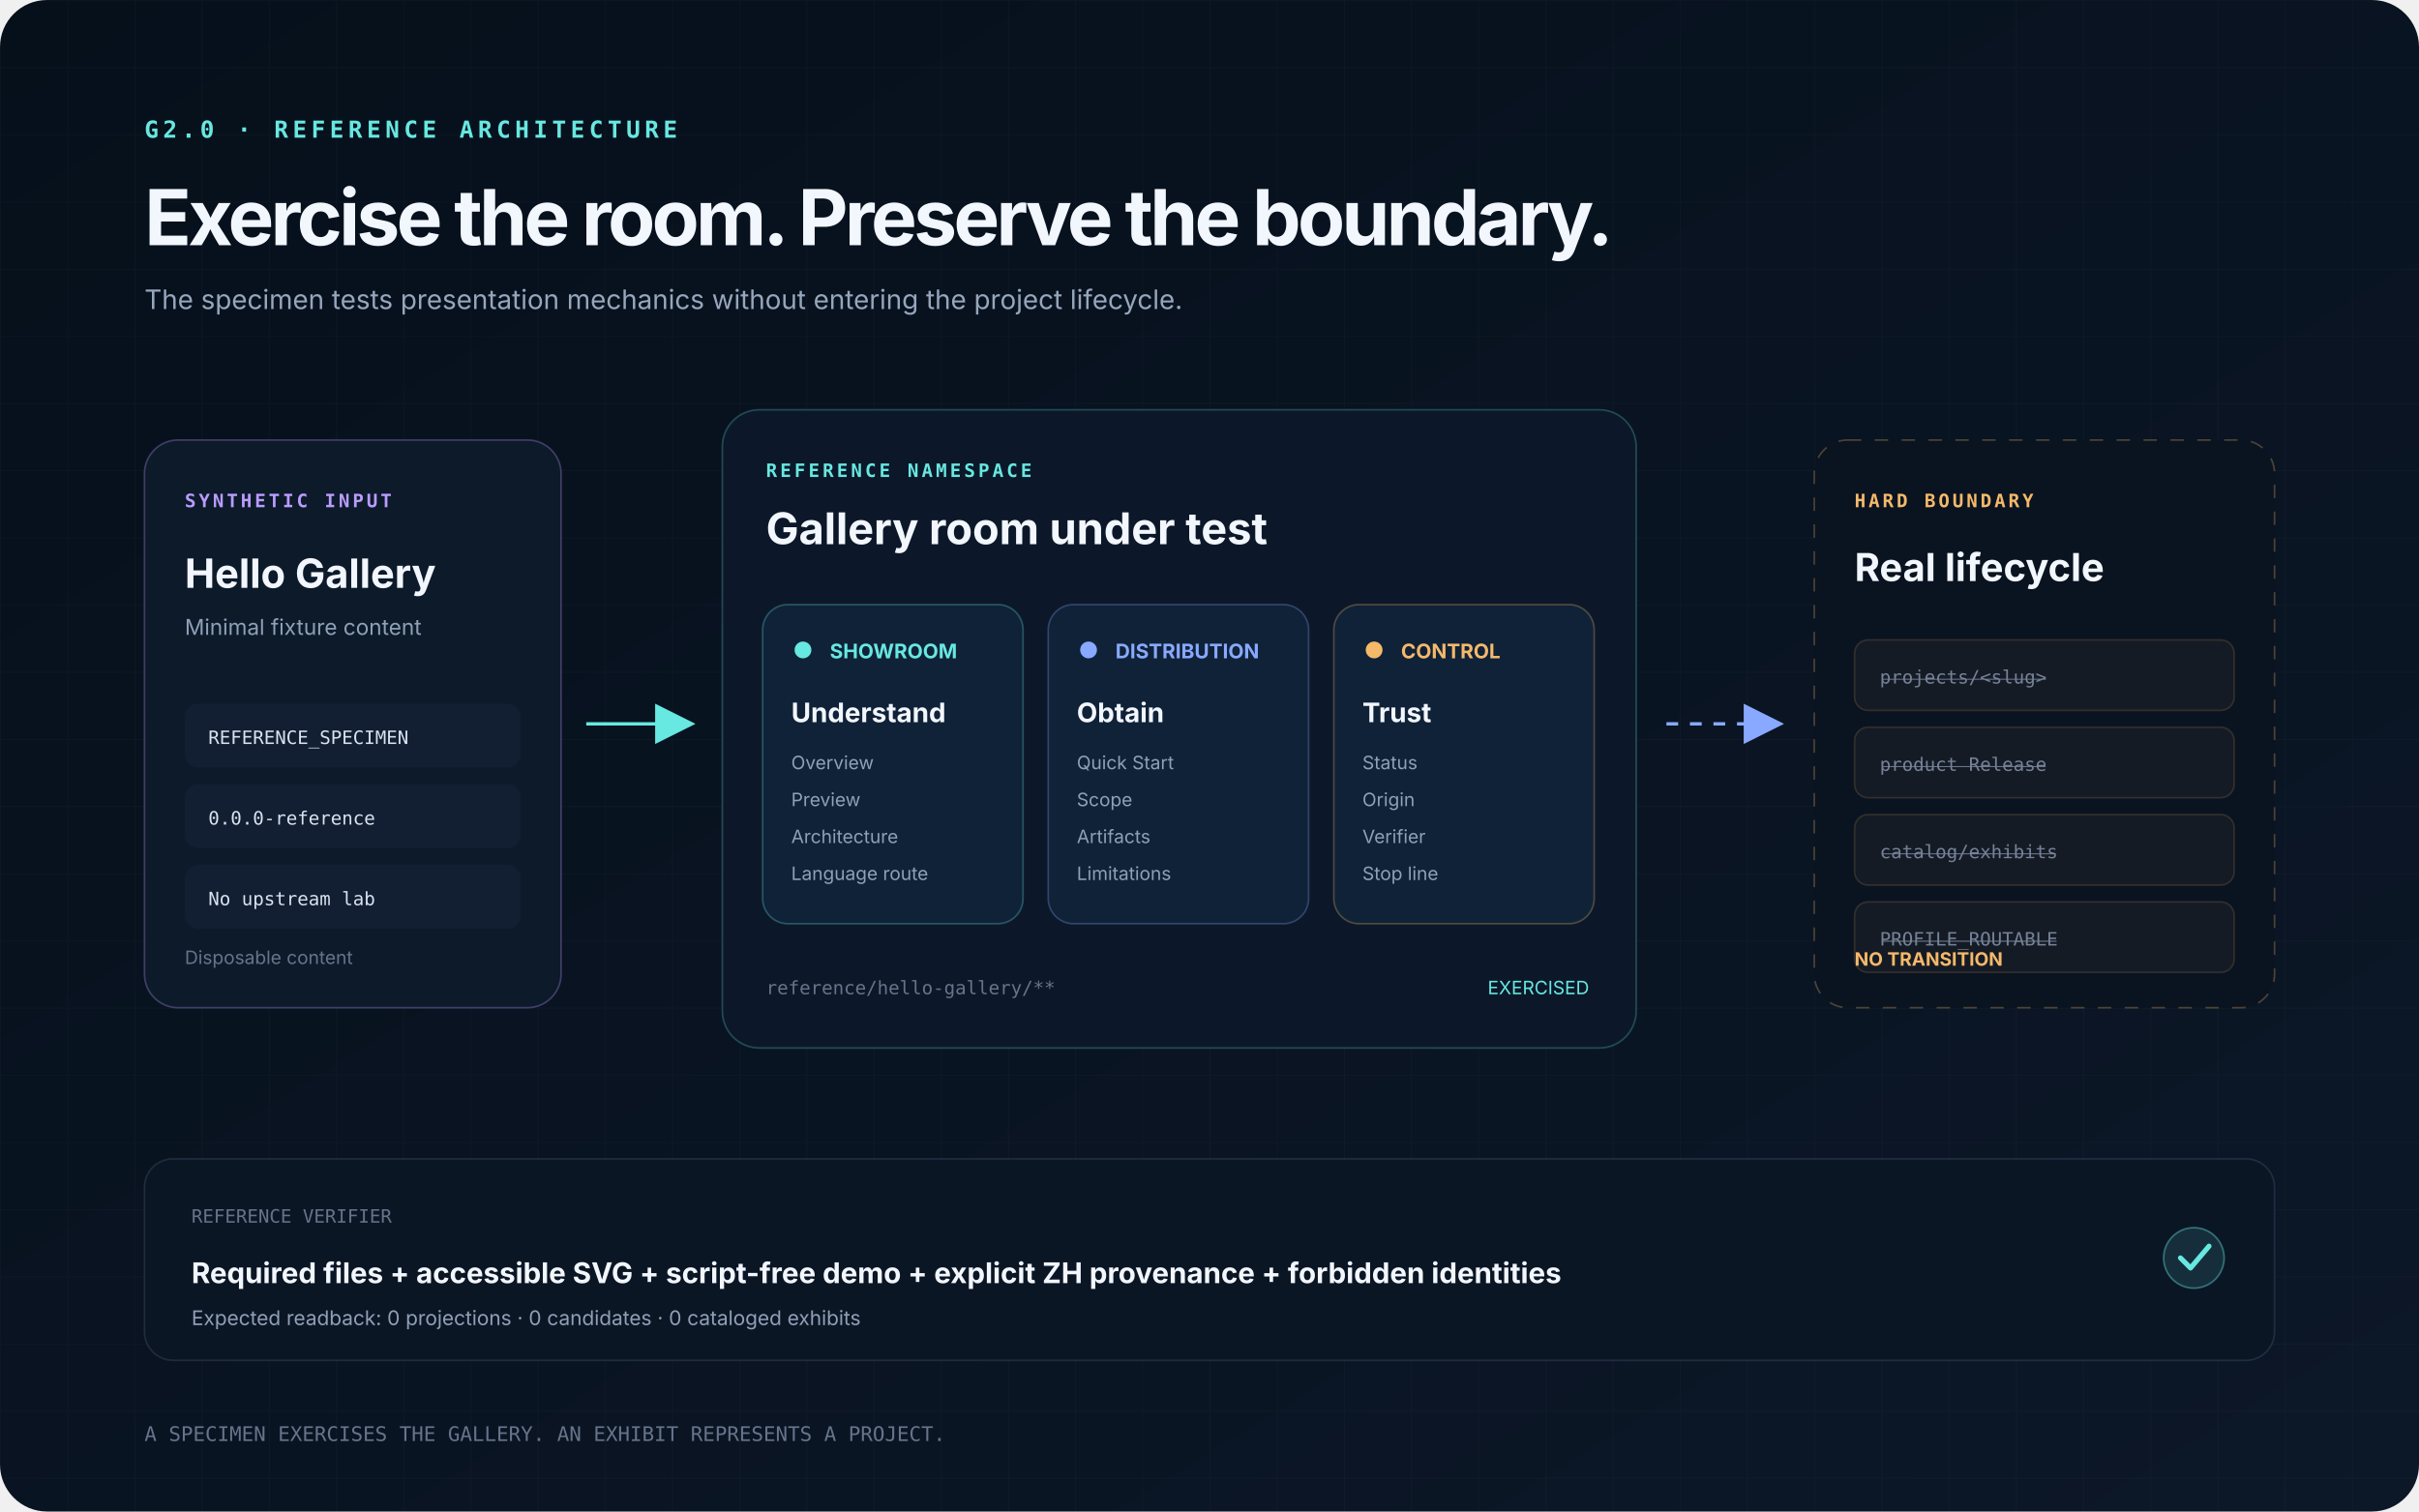
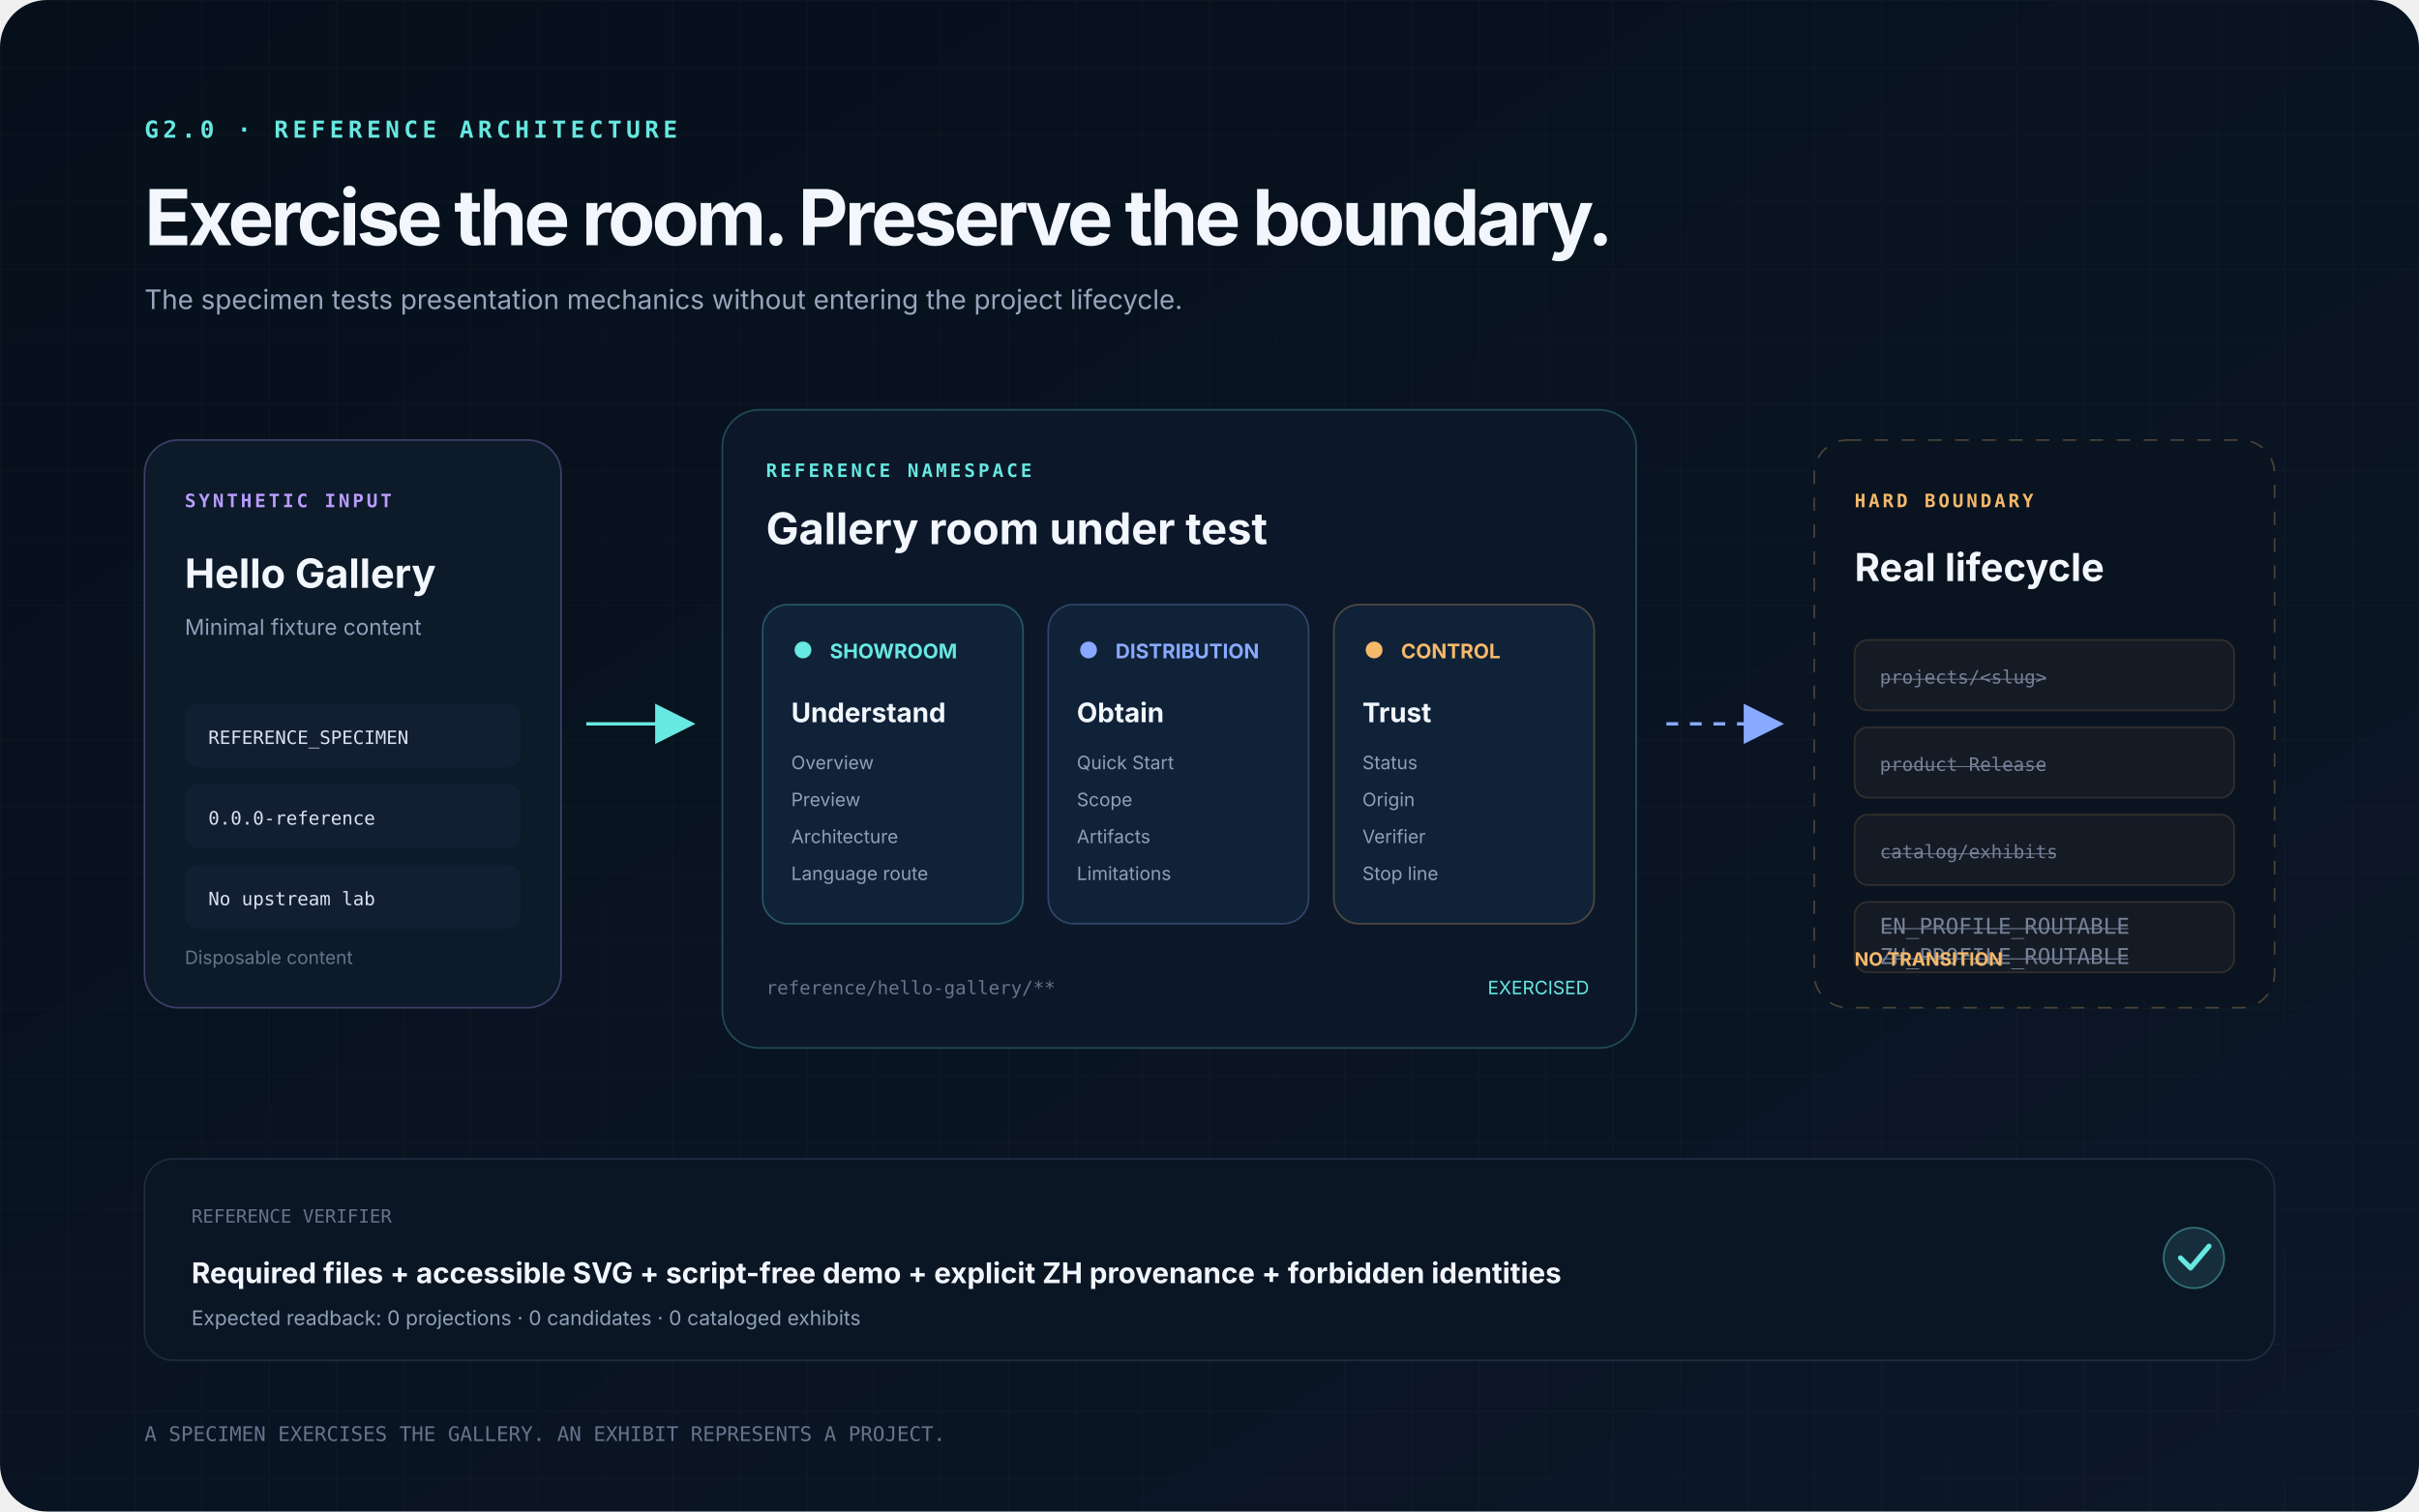
<svg xmlns="http://www.w3.org/2000/svg" width="1440" height="900" viewBox="0 0 1440 900" role="img" aria-labelledby="title desc">
  <defs>
    <linearGradient id="bg" x1="0" y1="0" x2="1" y2="1">
      <stop offset="0" stop-color="#06101b" />
      <stop offset="1" stop-color="#0c1728" />
    </linearGradient>
    <marker id="arrowCyan" markerWidth="12" markerHeight="12" refX="10" refY="6" orient="auto">
      <path d="M0 0L12 6L0 12Z" fill="#67e8e1" />
    </marker>
    <marker id="arrowBlue" markerWidth="12" markerHeight="12" refX="10" refY="6" orient="auto">
      <path d="M0 0L12 6L0 12Z" fill="#88a9ff" />
    </marker>
    <pattern id="grid" width="40" height="40" patternUnits="userSpaceOnUse">
      <path d="M40 0H0V40" fill="none" stroke="#ffffff" stroke-opacity="0.025" />
    </pattern>
  </defs>
  <rect width="1440" height="900" rx="28" fill="url(#bg)" />
  <rect width="1440" height="900" rx="28" fill="url(#grid)" />
  <g font-family="Inter,Segoe UI,Arial,sans-serif">
    <text x="86" y="82" fill="#67e8e1" font-family="Consolas,monospace" font-size="14" font-weight="700" letter-spacing="2.6">G2.0 · REFERENCE ARCHITECTURE</text>
    <text x="86" y="146" fill="#f2f6fd" font-size="46" font-weight="700" letter-spacing="-2">Exercise the room. Preserve the boundary.</text>
    <text x="86" y="184" fill="#96a6bc" font-size="16">The specimen tests presentation mechanics without entering the project lifecycle.</text>
    <g transform="translate(86 262)">
      <rect width="248" height="338" rx="20" fill="#0c1a2a" stroke="#ba9cff" stroke-opacity="0.3" />
      <text x="24" y="40" fill="#ba9cff" font-family="Consolas,monospace" font-size="11" font-weight="700" letter-spacing="1.7">SYNTHETIC INPUT</text>
      <text x="24" y="88" fill="#f2f6fd" font-size="24" font-weight="700">Hello Gallery</text>
      <text x="24" y="116" fill="#8fa0b7" font-size="13">Minimal fixture content</text>
      <g transform="translate(24 157)" font-family="Consolas,monospace" font-size="11">
        <rect width="200" height="38" rx="8" fill="#121f32" />
        <text x="14" y="24" fill="#d9e3f0">REFERENCE_SPECIMEN</text>
        <rect y="48" width="200" height="38" rx="8" fill="#121f32" />
        <text x="14" y="72" fill="#d9e3f0">0.0.0-reference</text>
        <rect y="96" width="200" height="38" rx="8" fill="#121f32" />
        <text x="14" y="120" fill="#d9e3f0">No upstream lab</text>
      </g>
      <text x="24" y="312" fill="#66748b" font-size="11">Disposable content</text>
    </g>
    <path d="M349 431H410" stroke="#67e8e1" stroke-width="2" marker-end="url(#arrowCyan)" />
    <g transform="translate(430 244)">
      <rect width="544" height="380" rx="22" fill="#0c1829" stroke="#67e8e1" stroke-opacity="0.25" />
      <text x="26" y="40" fill="#67e8e1" font-family="Consolas,monospace" font-size="11" font-weight="700" letter-spacing="1.8">REFERENCE NAMESPACE</text>
      <text x="26" y="80" fill="#f2f6fd" font-size="26" font-weight="700">Gallery room under test</text>
      <g transform="translate(24 116)">
        <rect width="155" height="190" rx="15" fill="#102238" stroke="#67e8e1" stroke-opacity="0.28" />
        <circle cx="24" cy="27" r="5" fill="#67e8e1" />
        <text x="40" y="32" fill="#67e8e1" font-size="12" font-weight="700">SHOWROOM</text>
        <text x="17" y="70" fill="#f2f6fd" font-size="16" font-weight="700">Understand</text>
        <text x="17" y="98" fill="#8fa0b7" font-size="11">Overview</text>
        <text x="17" y="120" fill="#8fa0b7" font-size="11">Preview</text>
        <text x="17" y="142" fill="#8fa0b7" font-size="11">Architecture</text>
        <text x="17" y="164" fill="#8fa0b7" font-size="11">Language route</text>
      </g>
      <g transform="translate(194 116)">
        <rect width="155" height="190" rx="15" fill="#102238" stroke="#88a9ff" stroke-opacity="0.28" />
        <circle cx="24" cy="27" r="5" fill="#88a9ff" />
        <text x="40" y="32" fill="#88a9ff" font-size="12" font-weight="700">DISTRIBUTION</text>
        <text x="17" y="70" fill="#f2f6fd" font-size="16" font-weight="700">Obtain</text>
        <text x="17" y="98" fill="#8fa0b7" font-size="11">Quick Start</text>
        <text x="17" y="120" fill="#8fa0b7" font-size="11">Scope</text>
        <text x="17" y="142" fill="#8fa0b7" font-size="11">Artifacts</text>
        <text x="17" y="164" fill="#8fa0b7" font-size="11">Limitations</text>
      </g>
      <g transform="translate(364 116)">
        <rect width="155" height="190" rx="15" fill="#102238" stroke="#f5b96a" stroke-opacity="0.28" />
        <circle cx="24" cy="27" r="5" fill="#f5b96a" />
        <text x="40" y="32" fill="#f5b96a" font-size="12" font-weight="700">CONTROL</text>
        <text x="17" y="70" fill="#f2f6fd" font-size="16" font-weight="700">Trust</text>
        <text x="17" y="98" fill="#8fa0b7" font-size="11">Status</text>
        <text x="17" y="120" fill="#8fa0b7" font-size="11">Origin</text>
        <text x="17" y="142" fill="#8fa0b7" font-size="11">Verifier</text>
        <text x="17" y="164" fill="#8fa0b7" font-size="11">Stop line</text>
      </g>
      <text x="26" y="348" fill="#66748b" font-family="Consolas,monospace" font-size="11">reference/hello-gallery/**</text>
      <text x="516" y="348" fill="#67e8e1" font-size="11" text-anchor="end">EXERCISED</text>
    </g>
    <path d="M992 431H1058" stroke="#88a9ff" stroke-width="2" stroke-dasharray="7 7" marker-end="url(#arrowBlue)" />
    <g transform="translate(1080 262)">
      <rect width="274" height="338" rx="20" fill="#0a1320" stroke="#f5b96a" stroke-opacity="0.28" stroke-dasharray="8 8" />
      <text x="24" y="40" fill="#f5b96a" font-family="Consolas,monospace" font-size="11" font-weight="700" letter-spacing="1.7">HARD BOUNDARY</text>
      <text x="24" y="84" fill="#f2f6fd" font-size="23" font-weight="700">Real lifecycle</text>
      <g transform="translate(24 119)" font-family="Consolas,monospace" font-size="11">
        <rect width="226" height="42" rx="8" fill="#151b25" stroke="#f5b96a" stroke-opacity="0.15" />
        <text x="15" y="26" fill="#758298" text-decoration="line-through">projects/&lt;slug&gt;</text>
        <rect y="52" width="226" height="42" rx="8" fill="#151b25" stroke="#f5b96a" stroke-opacity="0.15" />
        <text x="15" y="78" fill="#758298" text-decoration="line-through">product Release</text>
        <rect y="104" width="226" height="42" rx="8" fill="#151b25" stroke="#f5b96a" stroke-opacity="0.15" />
        <text x="15" y="130" fill="#758298" text-decoration="line-through">catalog/exhibits</text>
        <rect y="156" width="226" height="42" rx="8" fill="#151b25" stroke="#f5b96a" stroke-opacity="0.15" />
-         <text x="15" y="182" fill="#758298" text-decoration="line-through">PROFILE_ROUTABLE</text>
+         <text x="15" y="175" fill="#758298" font-size="13" text-decoration="line-through">EN_PROFILE_ROUTABLE</text>
+         <text x="15" y="193" fill="#758298" font-size="13" text-decoration="line-through">ZH_PROFILE_ROUTABLE</text>
      </g>
      <text x="24" y="313" fill="#f5b96a" font-size="11" font-weight="700">NO TRANSITION</text>
    </g>
    <g transform="translate(86 690)">
      <rect width="1268" height="120" rx="17" fill="#0b1625" stroke="#95afd5" stroke-opacity="0.15" />
      <text x="28" y="38" fill="#66748b" font-family="Consolas,monospace" font-size="11">REFERENCE VERIFIER</text>
      <text x="28" y="74" fill="#f2f6fd" font-size="17" font-weight="700">Required files + accessible SVG + script-free demo + explicit ZH provenance + forbidden identities</text>
      <text x="28" y="99" fill="#8fa0b7" font-size="12">Expected readback: 0 projections · 0 candidates · 0 cataloged exhibits</text>
      <circle cx="1220" cy="59" r="18" fill="#67e8e1" fill-opacity="0.12" stroke="#67e8e1" stroke-opacity="0.4" />
      <path d="M1212 59L1218 65L1229 52" fill="none" stroke="#67e8e1" stroke-width="3" stroke-linecap="round" stroke-linejoin="round" />
    </g>
    <text x="86" y="858" fill="#66748b" font-family="Consolas,monospace" font-size="12">A SPECIMEN EXERCISES THE GALLERY. AN EXHIBIT REPRESENTS A PROJECT.</text>
  </g>
</svg>
